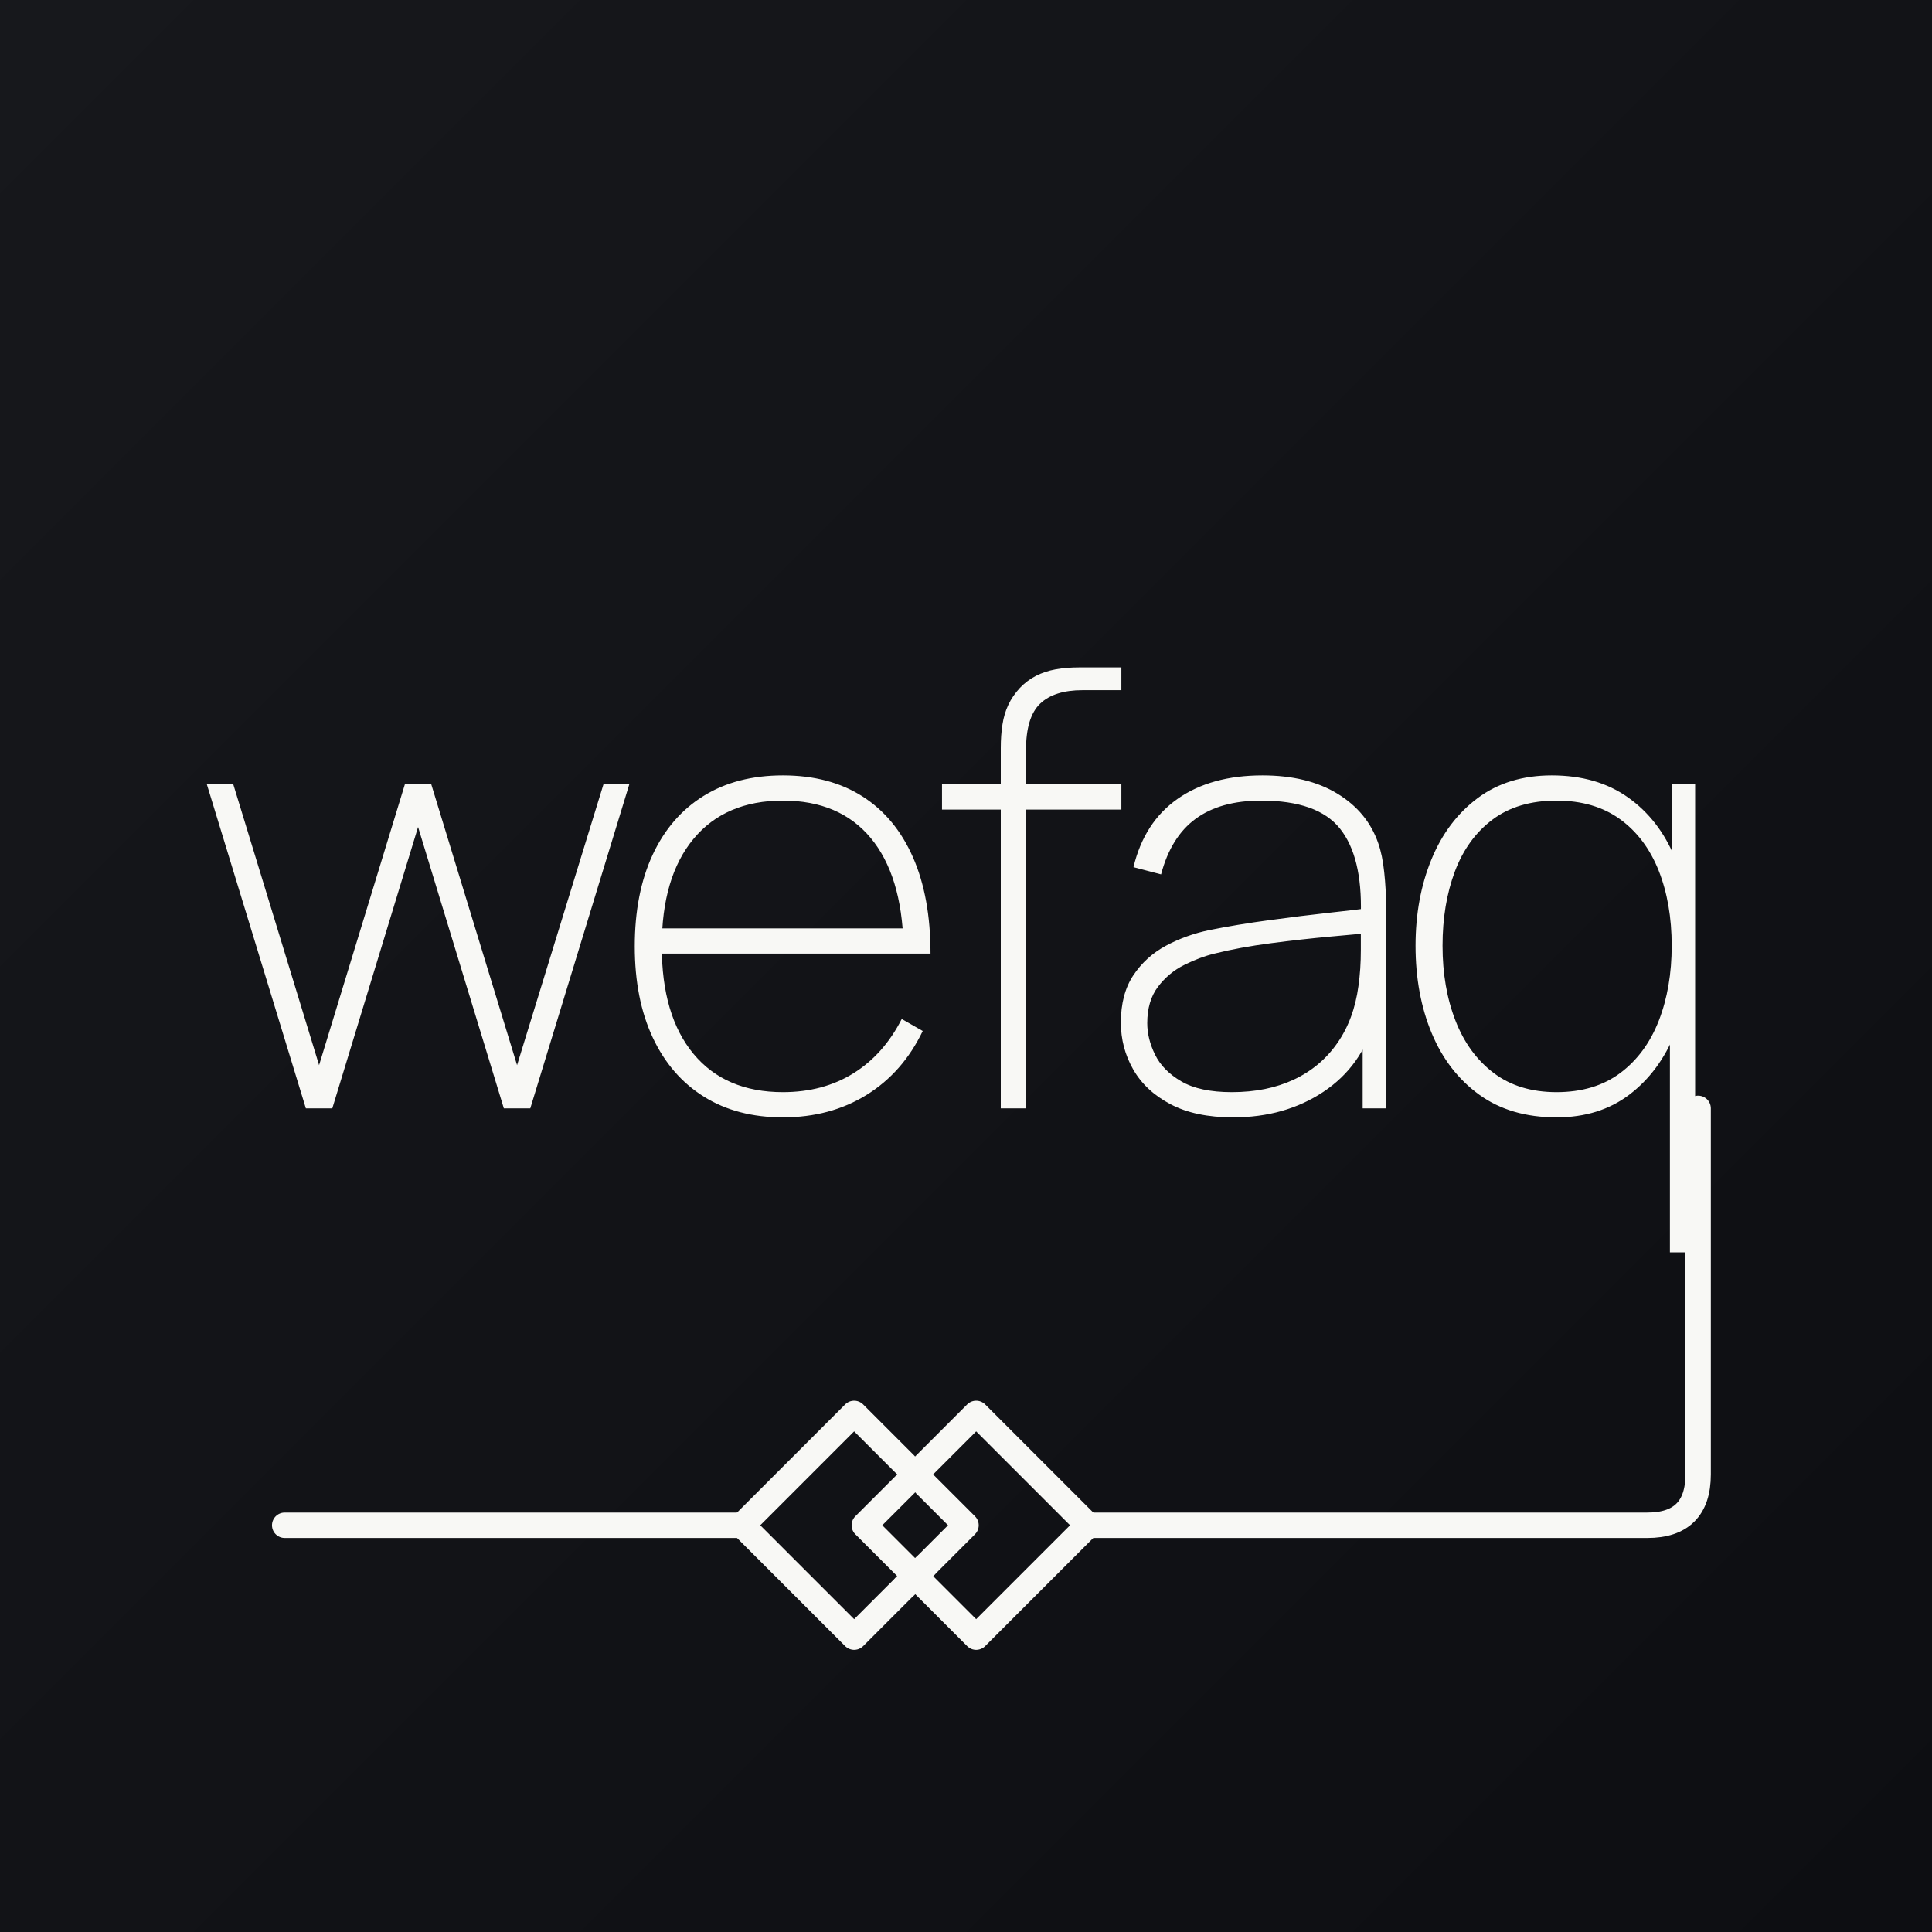
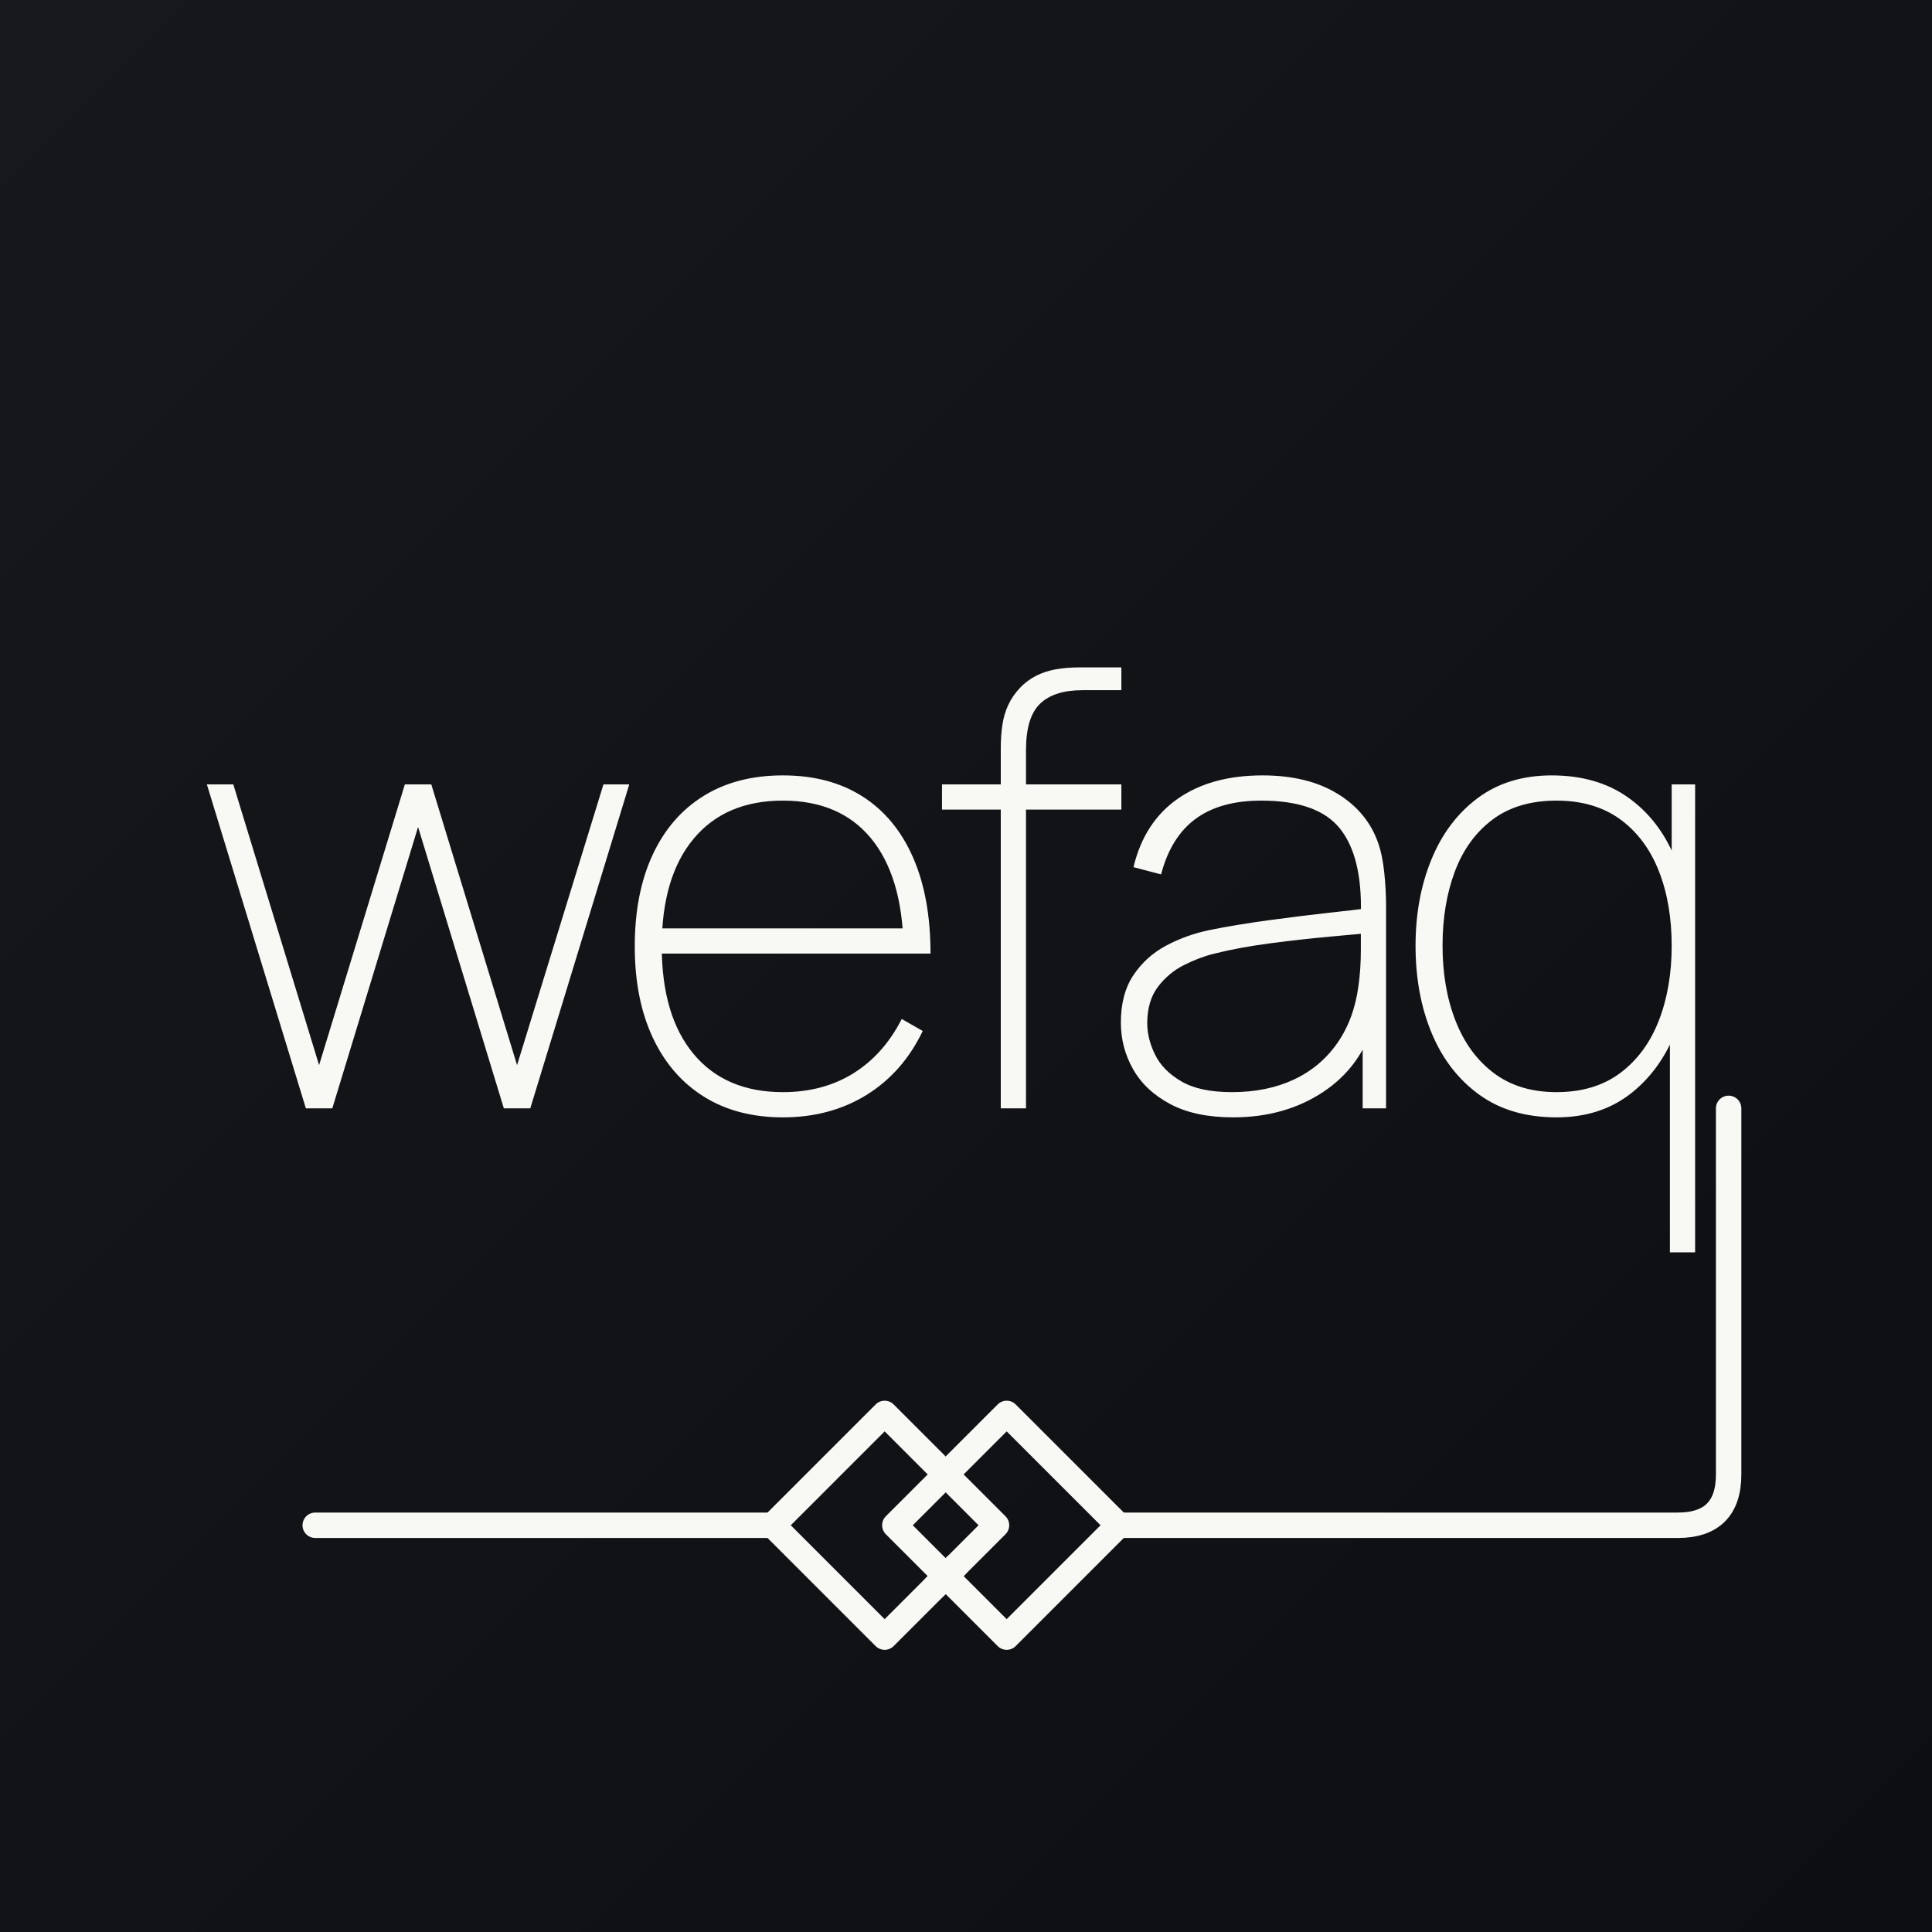
<svg xmlns="http://www.w3.org/2000/svg" viewBox="0 0 512 512" width="512" height="512">
  <defs>
    <linearGradient id="surface" x1="0" y1="0" x2="512" y2="512" gradientUnits="userSpaceOnUse">
      <stop stop-color="#17181C" />
      <stop offset="1" stop-color="#0D0E12" />
    </linearGradient>
  </defs>
  <rect width="512" height="512" fill="url(#surface)" />
  <g transform="translate(256 256) scale(1.347368) translate(-256 -250)">
    <path fill="#F8F8F5" d="M131.36 278L126.16 278L106.69 214.28L111.89 214.28L128.76 269.50L145.63 214.28L150.83 214.28L167.70 269.50L184.69 214.28L189.77 214.28L170.30 278L165.10 278L148.23 222.66 M219.99 279.77Q210.97 279.77 204.45 275.70Q197.93 271.63 194.39 264.08Q190.85 256.52 190.85 246.14Q190.85 235.70 194.36 228.14Q197.87 220.59 204.39 216.55Q210.91 212.51 219.99 212.51Q229.14 212.51 235.63 216.64Q242.12 220.77 245.57 228.62Q249.02 236.46 249.02 247.56L243.71 247.56L243.71 245.90Q243.36 232.16 237.25 224.81Q231.14 217.47 219.99 217.47Q208.66 217.47 202.41 224.99Q196.16 232.51 196.16 246.14Q196.16 259.77 202.41 267.29Q208.66 274.81 219.99 274.81Q227.90 274.81 233.86 271.10Q239.82 267.38 243.36 260.42L247.49 262.78Q243.59 270.92 236.45 275.35Q229.31 279.77 219.99 279.77M245.95 247.56L194.03 247.56L194.03 242.60L245.95 242.60 M267.80 278L262.84 278L262.84 207.08Q262.84 204.60 263.17 202.51Q263.49 200.41 264.32 198.64Q265.14 196.88 266.62 195.28Q268.04 193.81 269.78 192.92Q271.52 192.04 273.64 191.65Q275.76 191.27 278.30 191.27L286.56 191.27L286.56 195.75L278.89 195.75Q273.35 195.75 270.57 198.41Q267.80 201.06 267.80 207.55L267.80 278M286.56 219.24L251.28 219.24L251.28 214.28L286.56 214.28 M308.53 279.77Q301.09 279.77 296.20 277.17Q291.30 274.58 288.88 270.33Q286.46 266.08 286.46 261.13Q286.46 255.52 288.91 251.83Q291.36 248.15 295.31 246.02Q299.27 243.90 303.81 242.95Q309.35 241.83 315.70 240.98Q322.04 240.12 327.41 239.53Q332.78 238.94 335.43 238.59L333.66 239.77Q333.96 228.50 329.56 222.98Q325.17 217.47 314.07 217.47Q306.05 217.47 301.18 221.04Q296.31 224.60 294.37 231.98L288.94 230.56Q291.06 221.71 297.64 217.11Q304.22 212.51 314.31 212.51Q323.16 212.51 329.06 216.11Q334.96 219.71 337.08 225.84Q337.91 228.20 338.26 231.57Q338.62 234.93 338.62 238.12L338.62 278L334.02 278L334.02 260.54L336.38 260.65Q333.84 269.74 326.29 274.75Q318.74 279.77 308.53 279.77M308.29 274.81Q315.20 274.81 320.48 272.34Q325.76 269.86 329.03 265.17Q332.31 260.48 333.19 253.93Q333.66 250.62 333.66 246.85Q333.66 243.07 333.66 241.42L336.26 243.43Q333.13 243.72 327.61 244.22Q322.10 244.72 315.96 245.52Q309.83 246.32 304.87 247.56Q301.98 248.26 298.91 249.80Q295.84 251.33 293.75 254.10Q291.65 256.88 291.65 261.24Q291.65 264.31 293.19 267.44Q294.72 270.57 298.35 272.69Q301.98 274.81 308.29 274.81 M372.15 279.77Q363.12 279.77 356.96 275.32Q350.79 270.86 347.60 263.22Q344.42 255.58 344.42 246.02Q344.42 236.64 347.55 229.03Q350.67 221.42 356.66 216.96Q362.65 212.51 371.20 212.51Q380.11 212.51 386.22 216.85Q392.33 221.18 395.45 228.76Q398.58 236.35 398.58 246.02Q398.58 255.52 395.48 263.16Q392.39 270.80 386.49 275.29Q380.59 279.77 372.15 279.77M372.15 274.81Q379.64 274.81 384.69 271.04Q389.73 267.26 392.27 260.74Q394.80 254.22 394.80 246.02Q394.80 237.70 392.24 231.24Q389.67 224.78 384.63 221.12Q379.58 217.47 372.15 217.47Q364.54 217.47 359.55 221.21Q354.57 224.96 352.15 231.42Q349.73 237.88 349.73 246.02Q349.73 254.22 352.27 260.74Q354.80 267.26 359.79 271.04Q364.77 274.81 372.15 274.81M399.41 306.32L394.45 306.32L394.45 264.43L394.80 264.43L394.80 214.28L399.41 214.28" />
-     <g stroke="#F8F8F5" stroke-width="5" stroke-linecap="round" stroke-linejoin="round" fill="none" transform="translate(-10 0)">
+     <g stroke="#F8F8F5" stroke-width="5" stroke-linecap="round" stroke-linejoin="round" fill="none" transform="translate(-4 0)">
      <line x1="132" y1="360" x2="222" y2="360" />
      <path d="M 290 360 L 400 360 Q 410 360 410 350 L 410 278" />
      <path d="M222 360 L 244 338 L 254 348" />
      <path d="M258 352 L 266 360 L 254 372" />
      <path d="M258 368 L 244 382 L 222 360" />
      <path d="M246 360 L 268 338 L 290 360 L 268 382 L 246 360 Z" />
    </g>
  </g>
</svg>
